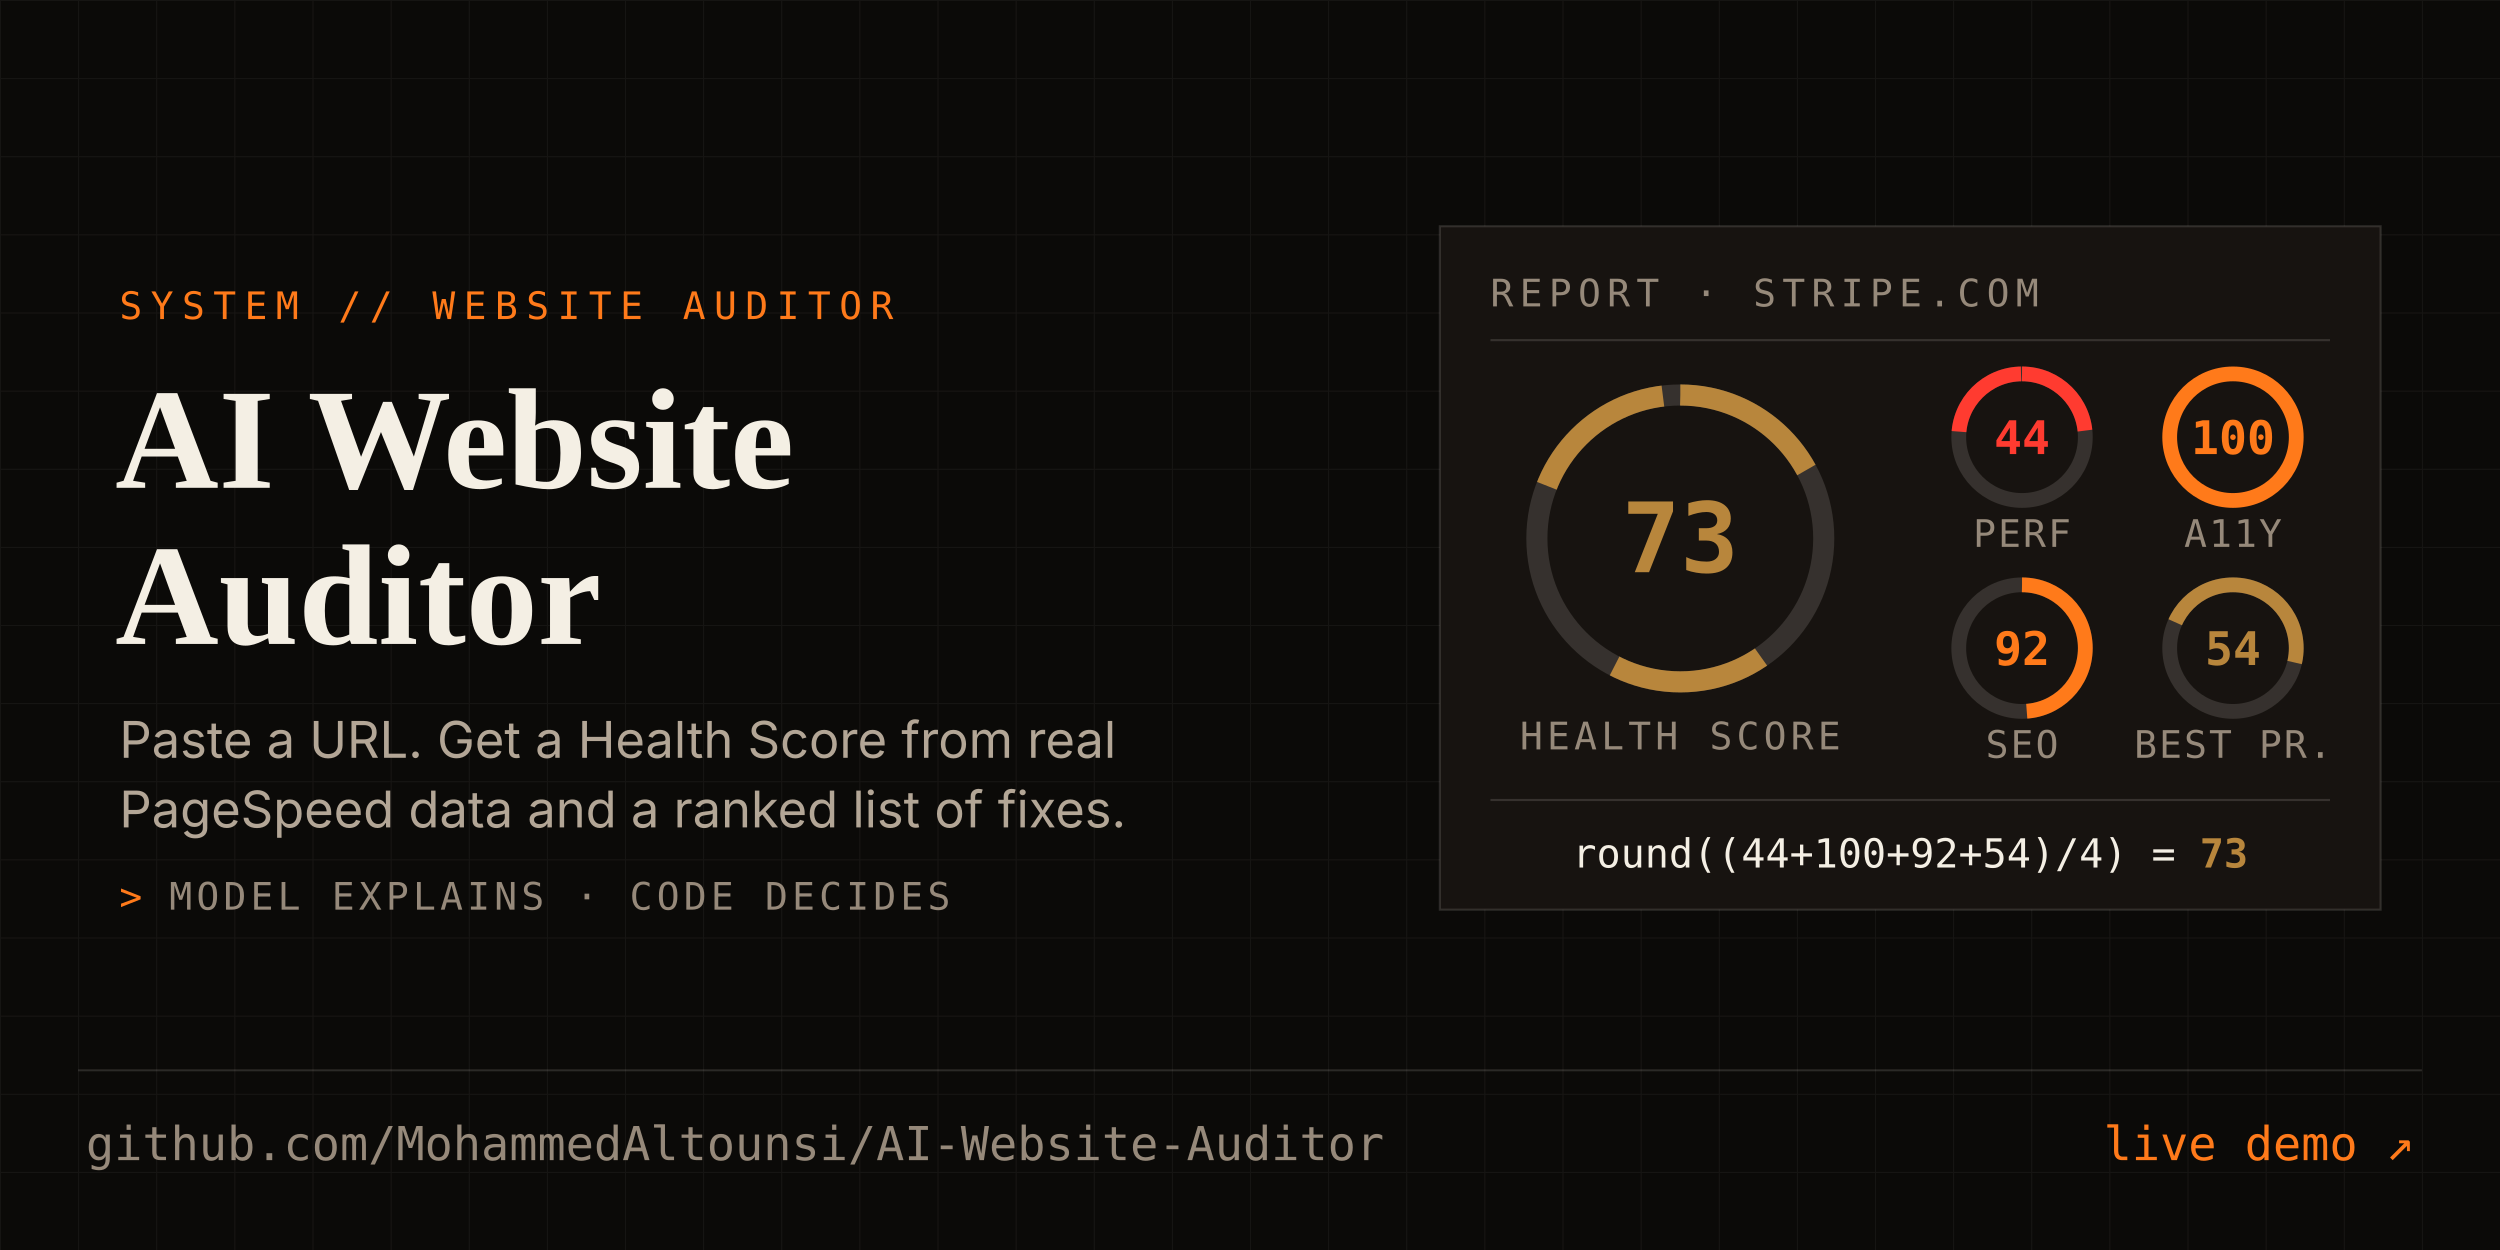
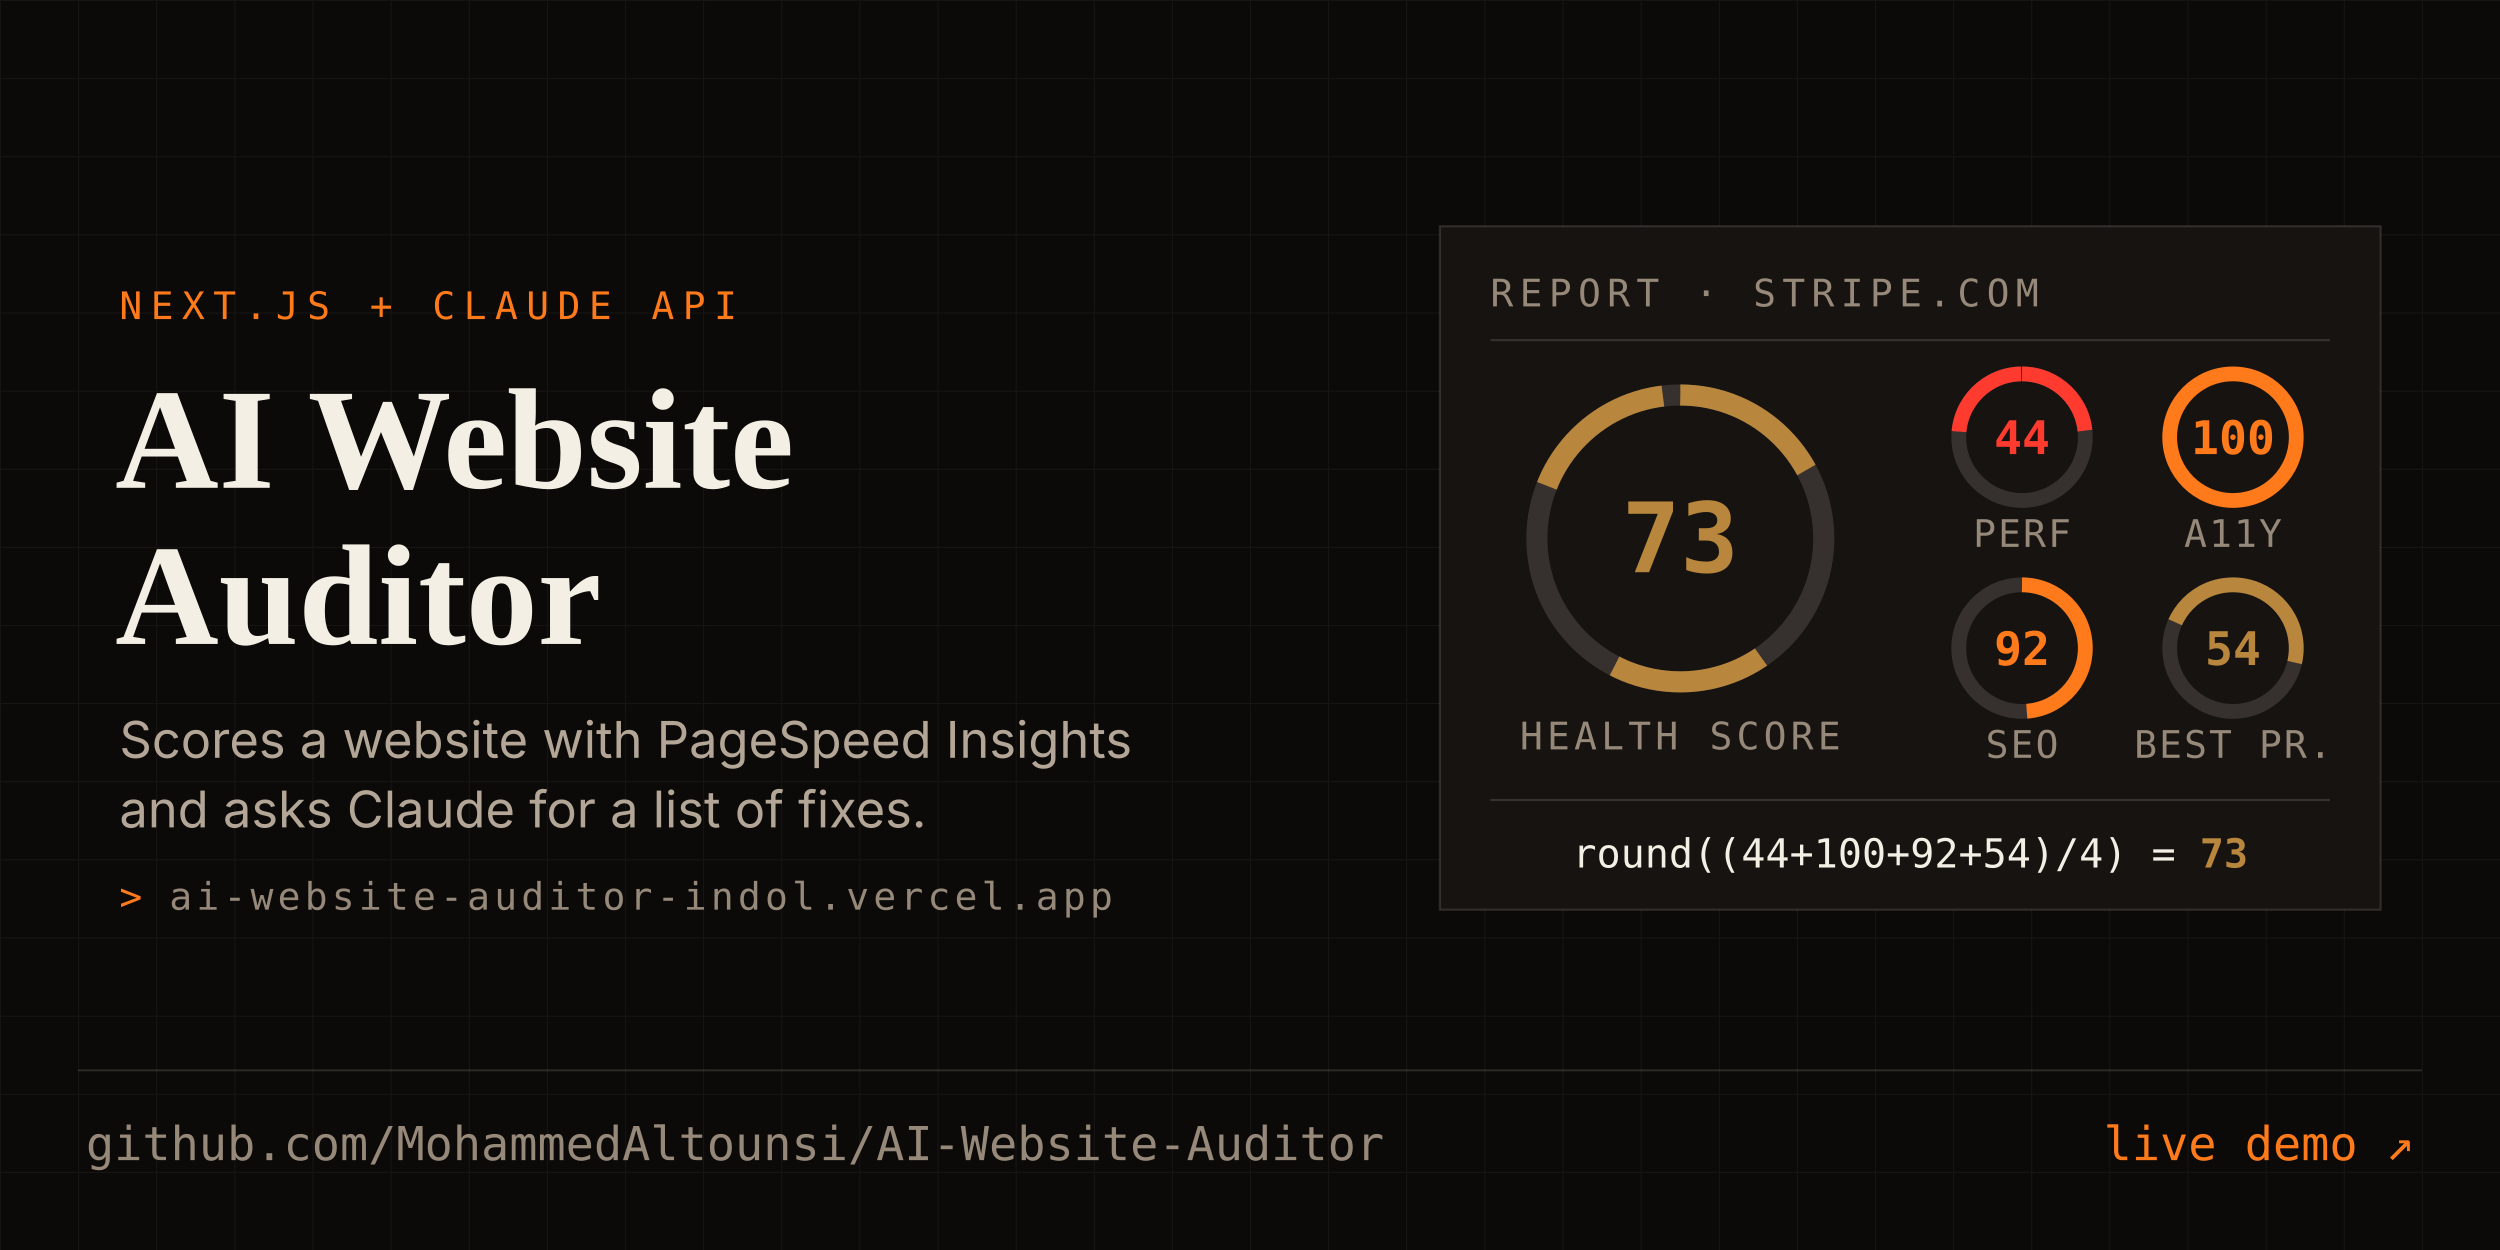
<svg xmlns="http://www.w3.org/2000/svg" width="1280" height="640" viewBox="0 0 1280 640" role="img" aria-labelledby="title desc">
  <defs>
    <pattern id="grid" width="40" height="40" patternUnits="userSpaceOnUse">
      <path d="M40 0H0V40" fill="none" stroke="#f4efe4" stroke-opacity="0.05" />
    </pattern>
  </defs>
  <rect width="1280" height="640" fill="#0b0a08" />
  <rect width="1280" height="640" fill="url(#grid)" />
  <g transform="translate(-8 64) scale(1.08)">
    <g id="title-block" font-family="Georgia, 'Times New Roman', serif">
-       <text x="64" y="92" font-family="ui-monospace, SFMono-Regular, Menlo, Consolas, monospace" font-size="18" letter-spacing="4" fill="#ff7a1a">SYSTEM // WEBSITE AUDITOR</text>
+       <text x="64" y="92" font-family="ui-monospace, SFMono-Regular, Menlo, Consolas, monospace" font-size="18" letter-spacing="4" fill="#ff7a1a">NEXT.JS + CLAUDE API</text>
      <text x="62" y="172" font-size="68" font-weight="700" fill="#f4efe4">AI Website</text>
      <text x="62" y="246" font-size="68" font-weight="700" fill="#f4efe4">Auditor</text>
      <g font-family="-apple-system, BlinkMacSystemFont, 'Segoe UI', sans-serif" font-size="24" fill="#b3a696">
-         <text x="64" y="300">Paste a URL. Get a Health Score from real</text>
-         <text x="64" y="333">PageSpeed data and a ranked list of fixes.</text>
+         <text x="64" y="300">Scores a website with PageSpeed Insights</text>
+         <text x="64" y="333">and asks Claude for a list of fixes.</text>
      </g>
      <text x="64" y="372" font-family="ui-monospace, SFMono-Regular, Menlo, Consolas, monospace" font-size="18" letter-spacing="2" fill="#96897a">
-         <tspan fill="#ff7a1a">&gt;</tspan> MODEL EXPLAINS · CODE DECIDES</text>
+         <tspan fill="#ff7a1a">&gt;</tspan> ai-website-auditor-indol.vercel.app</text>
    </g>
    <g id="project-proof" font-family="ui-monospace, SFMono-Regular, Menlo, Consolas, monospace">
      <rect x="690" y="48" width="446" height="324" fill="#171310" stroke="#f4efe4" stroke-opacity="0.14" />
      <text x="714" y="86" font-size="18" letter-spacing="3" fill="#96897a">REPORT · STRIPE.COM</text>
      <line x1="714" y1="102" x2="1112" y2="102" stroke="#f4efe4" stroke-opacity="0.14" />
      <circle cx="804" cy="196" r="68" fill="none" stroke="#f4efe4" stroke-opacity="0.14" stroke-width="10" />
      <circle cx="804" cy="196" r="68" fill="none" stroke="#b8863c" stroke-width="10" pathLength="100" stroke-dasharray="73 100" transform="rotate(-90 804 196)" />
      <text x="804" y="212" text-anchor="middle" font-size="46" font-weight="700" fill="#b8863c">73</text>
      <text x="804" y="296" text-anchor="middle" font-size="18" letter-spacing="2" fill="#96897a">HEALTH SCORE</text>
      <g font-size="22" font-weight="700" text-anchor="middle">
        <circle cx="966" cy="148" r="30" fill="none" stroke="#f4efe4" stroke-opacity="0.14" stroke-width="7" />
        <circle cx="966" cy="148" r="30" fill="none" stroke="#ff3b30" stroke-width="7" pathLength="100" stroke-dasharray="44 100" transform="rotate(-90 966 148)" />
        <text x="966" y="156" fill="#ff3b30">44</text>
        <circle cx="1066" cy="148" r="30" fill="none" stroke="#ff7a1a" stroke-width="7" />
        <text x="1066" y="156" fill="#ff7a1a">100</text>
        <circle cx="966" cy="248" r="30" fill="none" stroke="#f4efe4" stroke-opacity="0.14" stroke-width="7" />
        <circle cx="966" cy="248" r="30" fill="none" stroke="#ff7a1a" stroke-width="7" pathLength="100" stroke-dasharray="92 100" transform="rotate(-90 966 248)" />
        <text x="966" y="256" fill="#ff7a1a">92</text>
        <circle cx="1066" cy="248" r="30" fill="none" stroke="#f4efe4" stroke-opacity="0.14" stroke-width="7" />
        <circle cx="1066" cy="248" r="30" fill="none" stroke="#b8863c" stroke-width="7" pathLength="100" stroke-dasharray="54 100" transform="rotate(-90 1066 248)" />
        <text x="1066" y="256" fill="#b8863c">54</text>
      </g>
      <g font-size="18" letter-spacing="1" text-anchor="middle" fill="#96897a">
        <text x="966" y="200">PERF</text>
        <text x="1066" y="200">A11Y</text>
        <text x="966" y="300">SEO</text>
        <text x="1066" y="300">BEST PR.</text>
      </g>
      <line x1="714" y1="320" x2="1112" y2="320" stroke="#f4efe4" stroke-opacity="0.14" />
      <text x="913" y="352" text-anchor="middle" font-size="19" fill="#f4efe4">round((44+100+92+54)/4) = <tspan fill="#b8863c" font-weight="700">73</tspan>
      </text>
    </g>
  </g>
  <line x1="40" y1="548" x2="1240" y2="548" stroke="#f4efe4" stroke-opacity="0.14" />
  <text x="44" y="594" font-family="ui-monospace, SFMono-Regular, Menlo, Consolas, monospace" font-size="24" fill="#96897a">github.com/MohammedAltounsi/AI-Website-Auditor</text>
  <text x="1236" y="594" text-anchor="end" font-family="ui-monospace, SFMono-Regular, Menlo, Consolas, monospace" font-size="24" fill="#ff7a1a">live demo ↗</text>
</svg>
